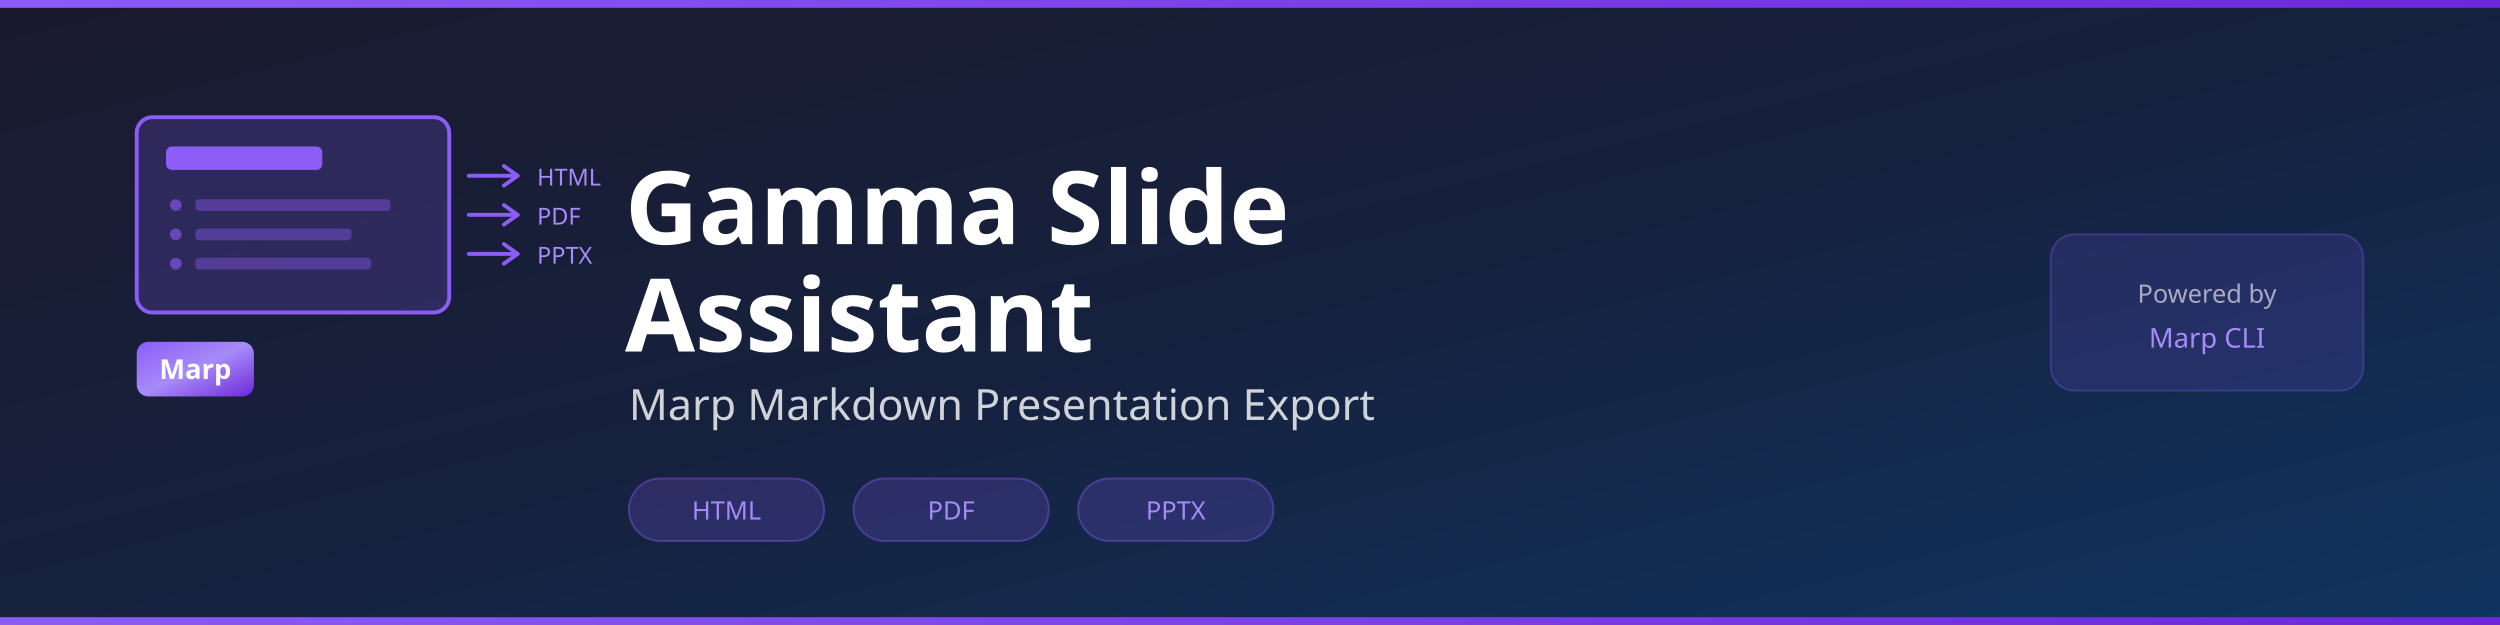
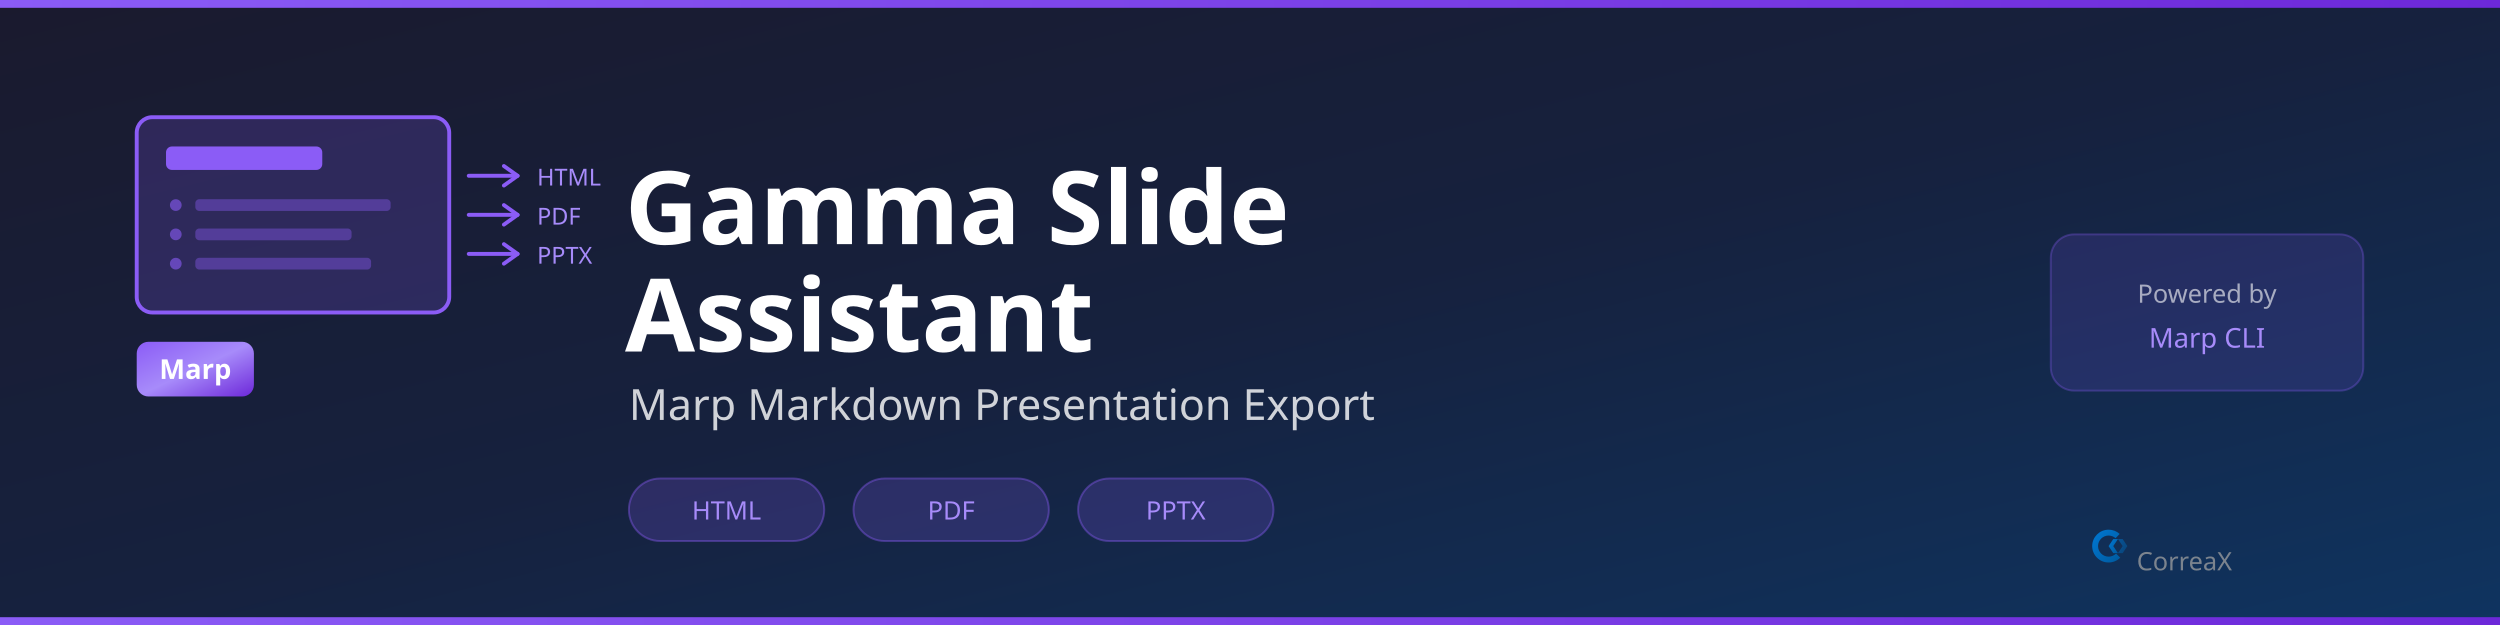
<svg xmlns="http://www.w3.org/2000/svg" viewBox="0 0 1280 320">
  <defs>
    <linearGradient id="bgGrad" x1="0%" y1="0%" x2="100%" y2="100%">
      <stop offset="0%" stop-color="#1a1a2e" />
      <stop offset="50%" stop-color="#16213e" />
      <stop offset="100%" stop-color="#0f3460" />
    </linearGradient>
    <linearGradient id="accentGrad" x1="0%" y1="0%" x2="100%" y2="0%">
      <stop offset="0%" stop-color="#8b5cf6" />
      <stop offset="100%" stop-color="#6d28d9" />
    </linearGradient>
    <linearGradient id="gammaGrad" x1="0%" y1="0%" x2="100%" y2="100%">
      <stop offset="0%" stop-color="#8b5cf6" />
      <stop offset="50%" stop-color="#a78bfa" />
      <stop offset="100%" stop-color="#6d28d9" />
+     </linearGradient>
+     <linearGradient id="cxGrad" x1="0%" y1="0%" x2="100%" y2="100%">
+       <stop offset="0%" stop-color="#0078d4" />
+       <stop offset="100%" stop-color="#005a9e" />
    </linearGradient>
  </defs>
  <rect width="1280" height="320" fill="url(#bgGrad)" />
  <rect x="0" y="0" width="1280" height="4" fill="url(#accentGrad)" />
  <rect x="0" y="316" width="1280" height="4" fill="url(#accentGrad)" />
  <g transform="translate(70, 60)">
    <rect x="0" y="0" width="160" height="100" rx="8" fill="rgba(139,92,246,0.2)" stroke="#8b5cf6" stroke-width="2" />
    <rect x="15" y="15" width="80" height="12" rx="3" fill="#8b5cf6" />
    <circle cx="20" cy="45" r="3" fill="rgba(139,92,246,0.6)" />
    <rect x="30" y="42" width="100" height="6" rx="2" fill="rgba(139,92,246,0.4)" />
    <circle cx="20" cy="60" r="3" fill="rgba(139,92,246,0.6)" />
    <rect x="30" y="57" width="80" height="6" rx="2" fill="rgba(139,92,246,0.4)" />
    <circle cx="20" cy="75" r="3" fill="rgba(139,92,246,0.6)" />
    <rect x="30" y="72" width="90" height="6" rx="2" fill="rgba(139,92,246,0.4)" />
    <path d="M170 30 L195 30" stroke="#8b5cf6" stroke-width="2" stroke-linecap="round" />
    <path d="M188 25 L195 30 L188 35" fill="none" stroke="#8b5cf6" stroke-width="2" stroke-linecap="round" stroke-linejoin="round" />
    <path d="M170 50 L195 50" stroke="#8b5cf6" stroke-width="2" stroke-linecap="round" />
    <path d="M188 45 L195 50 L188 55" fill="none" stroke="#8b5cf6" stroke-width="2" stroke-linecap="round" stroke-linejoin="round" />
    <path d="M170 70 L195 70" stroke="#8b5cf6" stroke-width="2" stroke-linecap="round" />
    <path d="M188 65 L195 70 L188 75" fill="none" stroke="#8b5cf6" stroke-width="2" stroke-linecap="round" stroke-linejoin="round" />
    <text x="205" y="35" font-family="Segoe UI, system-ui, sans-serif" font-size="12" fill="#a78bfa">HTML</text>
    <text x="205" y="55" font-family="Segoe UI, system-ui, sans-serif" font-size="12" fill="#a78bfa">PDF</text>
    <text x="205" y="75" font-family="Segoe UI, system-ui, sans-serif" font-size="12" fill="#a78bfa">PPTX</text>
    <rect x="0" y="115" width="60" height="28" rx="6" fill="url(#gammaGrad)" />
    <text x="30" y="134" text-anchor="middle" font-family="Segoe UI, system-ui, sans-serif" font-size="14" font-weight="600" fill="#ffffff">Marp</text>
  </g>
  <text x="320" y="125" font-family="Segoe UI, system-ui, sans-serif" font-size="52" font-weight="700" fill="#ffffff">
    Gamma Slide
  </text>
  <text x="320" y="180" font-family="Segoe UI, system-ui, sans-serif" font-size="52" font-weight="700" fill="#ffffff">
    Assistant
  </text>
  <text x="322" y="215" font-family="Segoe UI, system-ui, sans-serif" font-size="22" fill="rgba(255,255,255,0.8)">
    Marp Markdown Presentation Export
  </text>
  <g transform="translate(322, 245)">
    <rect x="0" y="0" width="100" height="32" rx="16" fill="rgba(139,92,246,0.2)" stroke="rgba(139,92,246,0.4)" stroke-width="1" />
    <text x="50" y="21" text-anchor="middle" font-family="Segoe UI, system-ui, sans-serif" font-size="13" fill="#a78bfa">HTML</text>
    <rect x="115" y="0" width="100" height="32" rx="16" fill="rgba(139,92,246,0.2)" stroke="rgba(139,92,246,0.4)" stroke-width="1" />
    <text x="165" y="21" text-anchor="middle" font-family="Segoe UI, system-ui, sans-serif" font-size="13" fill="#a78bfa">PDF</text>
    <rect x="230" y="0" width="100" height="32" rx="16" fill="rgba(139,92,246,0.2)" stroke="rgba(139,92,246,0.4)" stroke-width="1" />
    <text x="280" y="21" text-anchor="middle" font-family="Segoe UI, system-ui, sans-serif" font-size="13" fill="#a78bfa">PPTX</text>
  </g>
  <g transform="translate(1050, 120)">
    <rect x="0" y="0" width="160" height="80" rx="12" fill="rgba(139,92,246,0.15)" stroke="rgba(139,92,246,0.3)" stroke-width="1" />
    <text x="80" y="35" text-anchor="middle" font-family="Segoe UI, system-ui, sans-serif" font-size="13" fill="rgba(255,255,255,0.6)">Powered by</text>
    <text x="80" y="58" text-anchor="middle" font-family="Segoe UI, system-ui, sans-serif" font-size="14" fill="#a78bfa">Marp CLI</text>
  </g>
+   <g transform="translate(1070, 270)">
+     <g transform="scale(0.6)">
+       <path d="M16 2C8.268 2 2 8.268 2 16s6.268 14 14 14c3.866 0 7.389-1.568 9.928-4.1l-3.535-3.536A9.002 9.002 0 0116 25c-4.97 0-9-4.03-9-9s4.03-9 9-9c2.29 0 4.38.857 5.971 2.268l3.464-3.639C22.993 3.352 19.66 2 16 2z" fill="url(#cxGrad)" />
+       <path d="M20 10l-4 6 4 6h4l-4-6 4-6h-4z" fill="url(#cxGrad)" />
+       <path d="M24 10l4 6-4 6h4l4-6-4-6h-4z" fill="url(#cxGrad)" opacity="0.5" />
+     </g>
+     <text x="24" y="22" font-family="Segoe UI, system-ui, sans-serif" font-size="13" fill="rgba(160,160,160,0.75)">CorreaX</text>
+   </g>
</svg>
